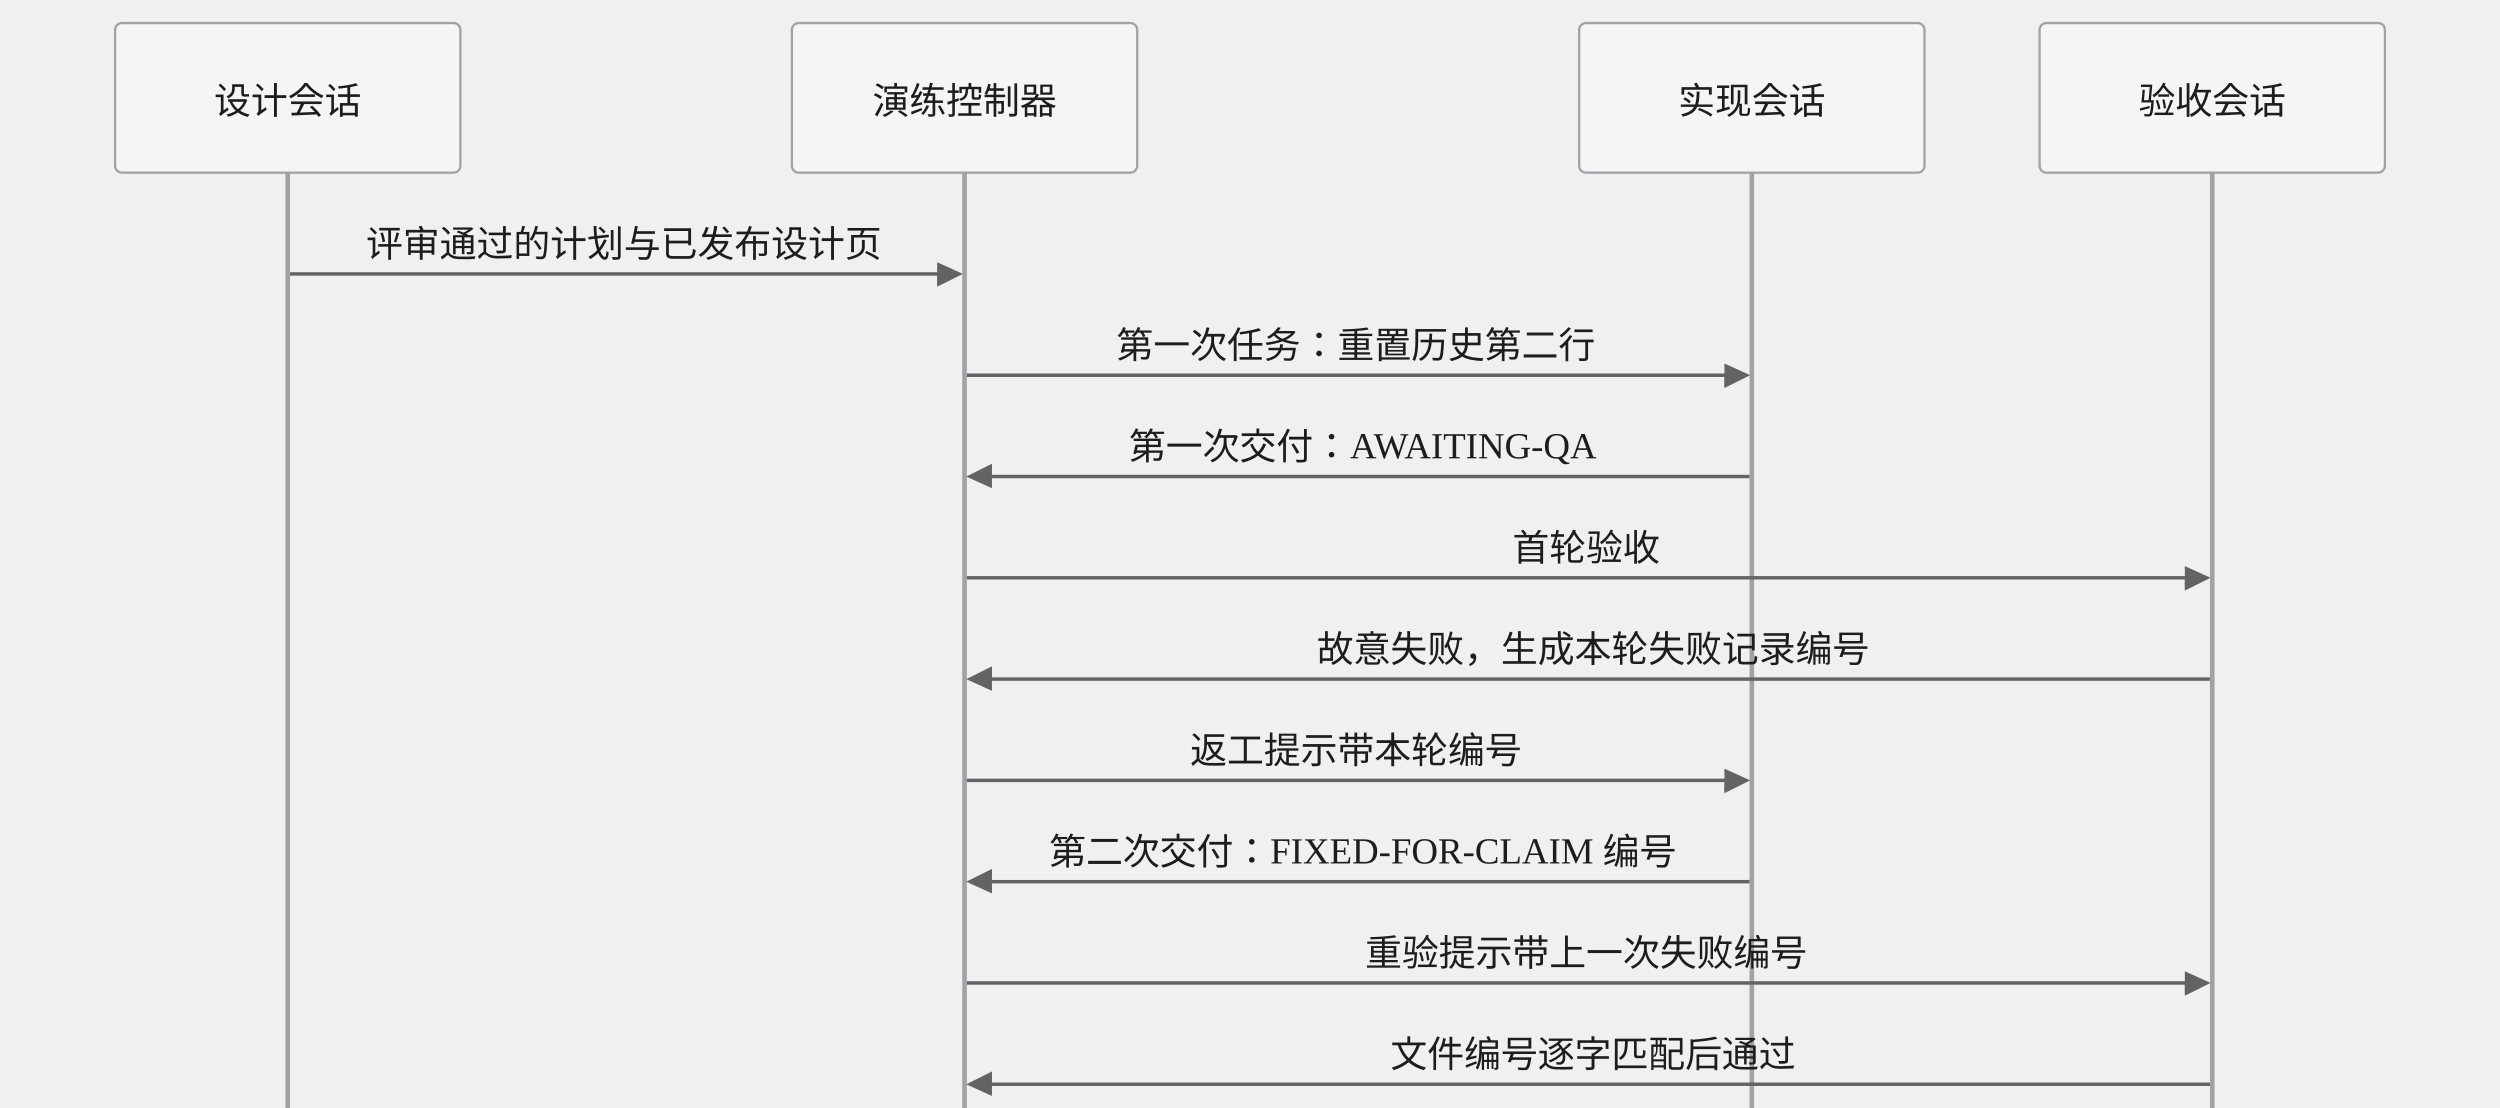
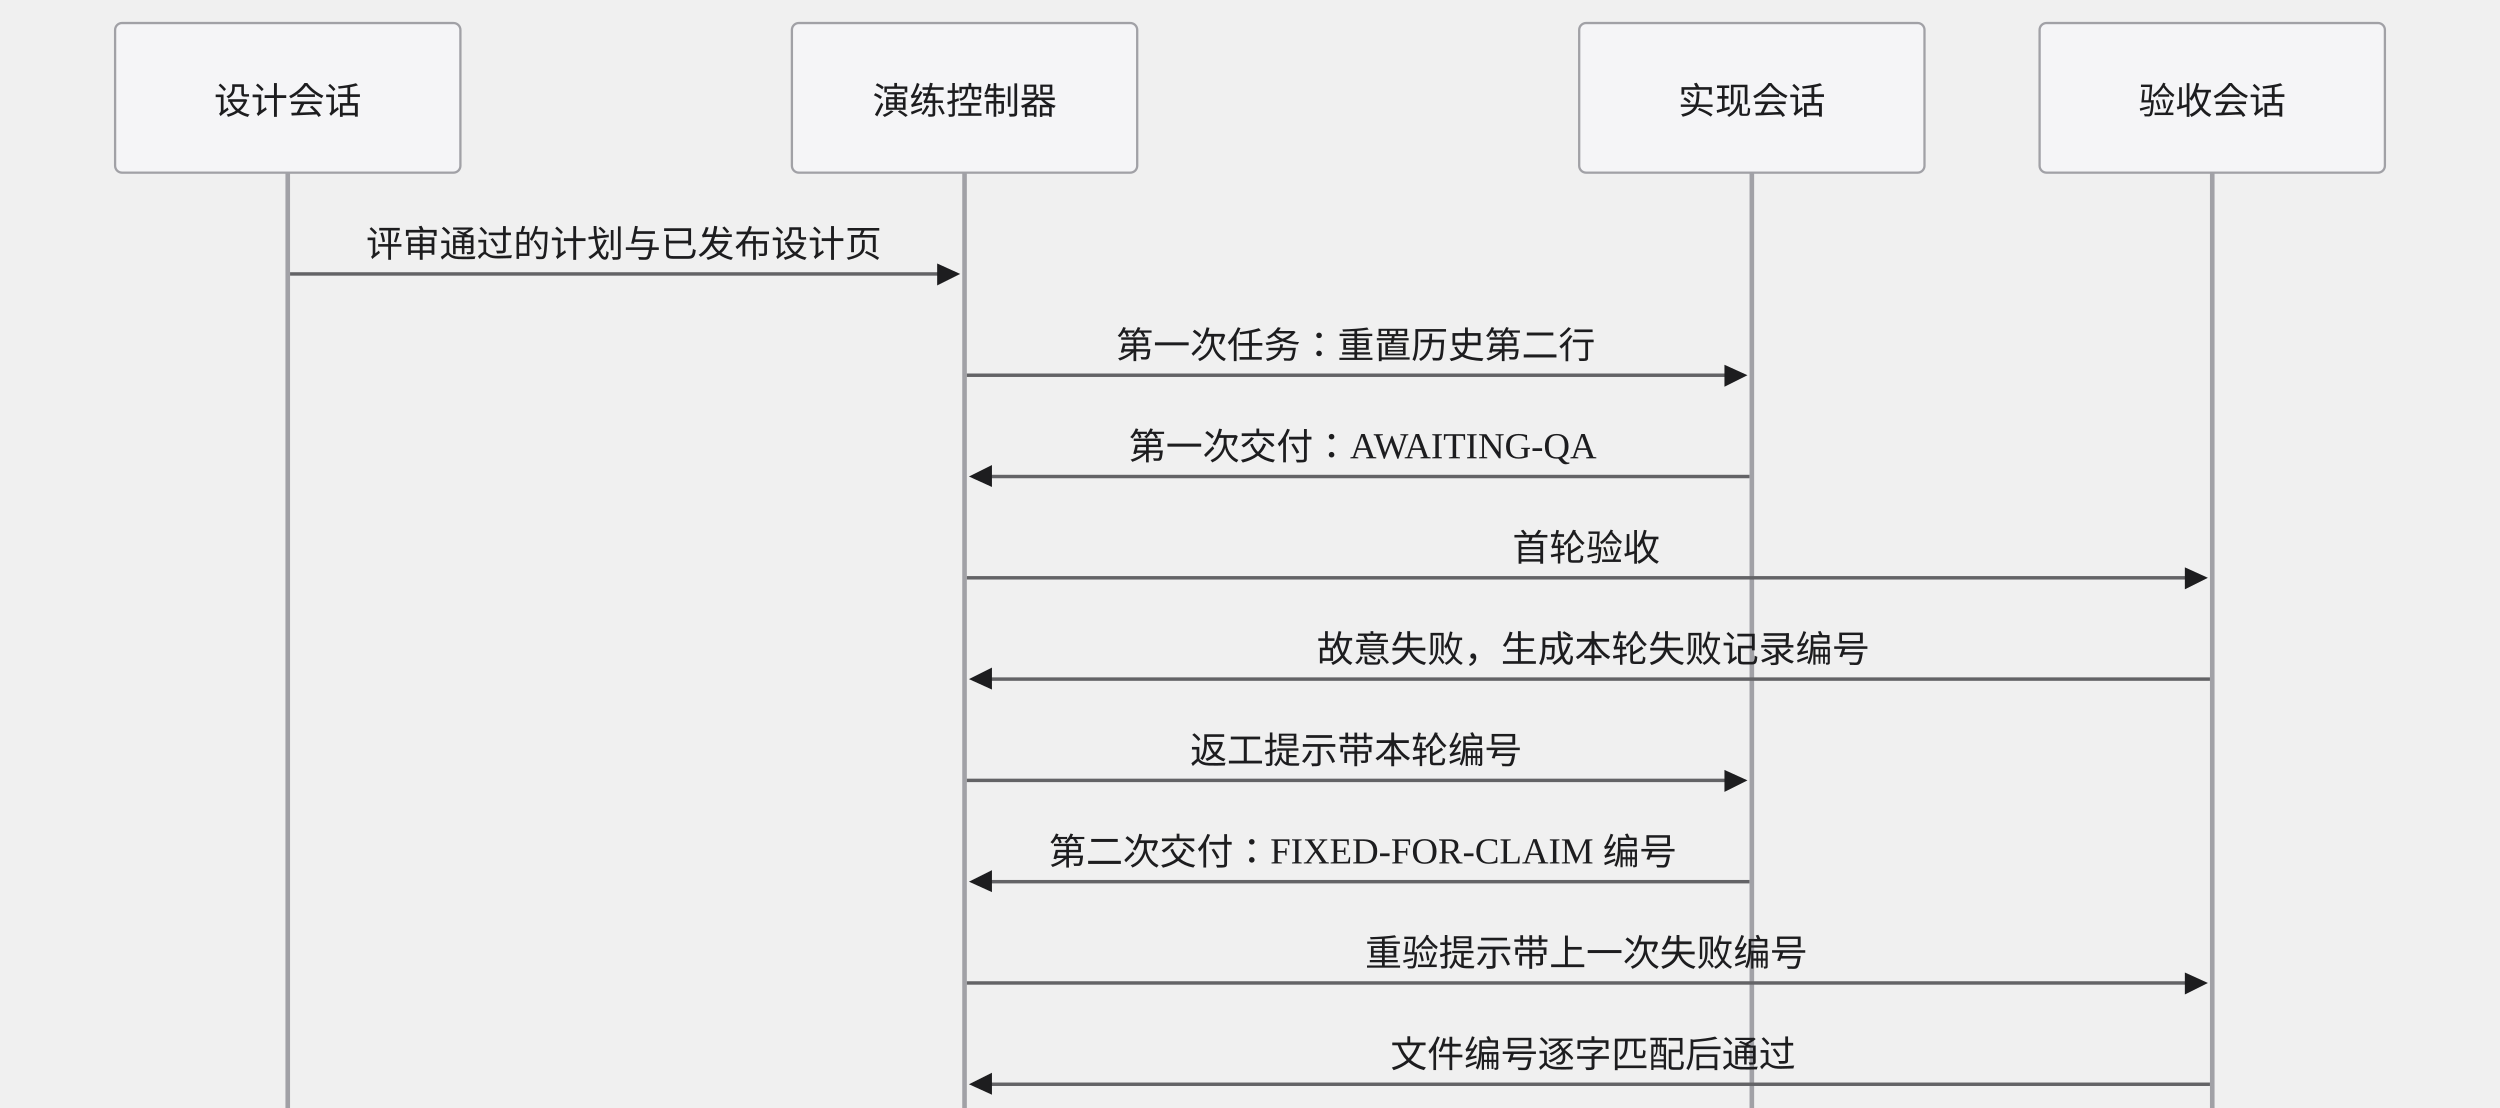
- <svg xmlns="http://www.w3.org/2000/svg" id="FLY-3224-d1" width="100%" style="max-width: 1086px; background-color: white;" viewBox="-50 -10 1086 481" aria-roledescription="sequence" role="img" aria-labelledby="FLY-3224-d1-title FLY-3224-d1-desc">
+ <svg xmlns="http://www.w3.org/2000/svg" role="img" aria-labelledby="FLY-3224-d1-title FLY-3224-d1-desc" id="FLY-3224-d1" width="100%" style="max-width: 1086px; background-color: white;" viewBox="-50 -10 1086 481" aria-roledescription="sequence">
  <g>
    <line id="FLY-3224-d1-actor3" x1="911" y1="65" x2="911" y2="2000" class="actor-line 200" stroke-width="0.5px" stroke="#999" name="Q" />
    <g id="FLY-3224-d1-root-3">
      <rect x="836" y="0" fill="#eaeaea" stroke="#666" width="150" height="65" name="Q" rx="3" ry="3" class="actor actor-top" />
      <text x="911" y="32.5" dominant-baseline="central" alignment-baseline="central" class="actor actor-box" style="text-anchor: middle; font-size: 16px; font-weight: 400;">
        <tspan x="911" dy="0">验收会话</tspan>
      </text>
    </g>
  </g>
  <g>
    <line id="FLY-3224-d1-actor2" x1="711" y1="65" x2="711" y2="2000" class="actor-line 200" stroke-width="0.5px" stroke="#999" name="I" />
    <g id="FLY-3224-d1-root-2">
      <rect x="636" y="0" fill="#eaeaea" stroke="#666" width="150" height="65" name="I" rx="3" ry="3" class="actor actor-top" />
      <text x="711" y="32.5" dominant-baseline="central" alignment-baseline="central" class="actor actor-box" style="text-anchor: middle; font-size: 16px; font-weight: 400;">
        <tspan x="711" dy="0">实现会话</tspan>
      </text>
    </g>
  </g>
  <g>
    <line id="FLY-3224-d1-actor1" x1="369" y1="65" x2="369" y2="2000" class="actor-line 200" stroke-width="0.5px" stroke="#999" name="D" />
    <g id="FLY-3224-d1-root-1">
      <rect x="294" y="0" fill="#eaeaea" stroke="#666" width="150" height="65" name="D" rx="3" ry="3" class="actor actor-top" />
      <text x="369" y="32.5" dominant-baseline="central" alignment-baseline="central" class="actor actor-box" style="text-anchor: middle; font-size: 16px; font-weight: 400;">
        <tspan x="369" dy="0">演练控制器</tspan>
      </text>
    </g>
  </g>
  <g>
    <line id="FLY-3224-d1-actor0" x1="75" y1="65" x2="75" y2="2000" class="actor-line 200" stroke-width="0.5px" stroke="#999" name="S" />
    <g id="FLY-3224-d1-root-0">
      <rect x="0" y="0" fill="#eaeaea" stroke="#666" width="150" height="65" name="S" rx="3" ry="3" class="actor actor-top" />
      <text x="75" y="32.5" dominant-baseline="central" alignment-baseline="central" class="actor actor-box" style="text-anchor: middle; font-size: 16px; font-weight: 400;">
        <tspan x="75" dy="0">设计会话</tspan>
      </text>
    </g>
  </g>
-   <style>#FLY-3224-d1{font-size:16px;fill:#1d1d1f;}@keyframes edge-animation-frame{from{stroke-dashoffset:0;}}@keyframes dash{to{stroke-dashoffset:0;}}#FLY-3224-d1 .edge-animation-slow{stroke-dasharray:9,5!important;stroke-dashoffset:900;animation:dash 50s linear infinite;stroke-linecap:round;}#FLY-3224-d1 .edge-animation-fast{stroke-dasharray:9,5!important;stroke-dashoffset:900;animation:dash 20s linear infinite;stroke-linecap:round;}#FLY-3224-d1 .error-icon{fill:#ffffff;}#FLY-3224-d1 .error-text{fill:#000000;stroke:#000000;}#FLY-3224-d1 .edge-thickness-normal{stroke-width:1px;}#FLY-3224-d1 .edge-thickness-thick{stroke-width:3.5px;}#FLY-3224-d1 .edge-pattern-solid{stroke-dasharray:0;}#FLY-3224-d1 .edge-thickness-invisible{stroke-width:0;fill:none;}#FLY-3224-d1 .edge-pattern-dashed{stroke-dasharray:3;}#FLY-3224-d1 .edge-pattern-dotted{stroke-dasharray:2;}#FLY-3224-d1 .marker{fill:#636366;stroke:#636366;}#FLY-3224-d1 .marker.cross{stroke:#636366;}#FLY-3224-d1 svg{font-size:16px;}#FLY-3224-d1 p{margin:0;}#FLY-3224-d1 .actor{stroke:#a1a1a6;fill:#f5f5f7;}#FLY-3224-d1 text.actor&gt;tspan{fill:#1d1d1f;stroke:none;}#FLY-3224-d1 .actor-line{stroke:#a1a1a6;}#FLY-3224-d1 .innerArc{stroke-width:1.5;stroke-dasharray:none;}#FLY-3224-d1 .messageLine0{stroke-width:1.5;stroke-dasharray:none;stroke:#636366;}#FLY-3224-d1 .messageLine1{stroke-width:1.5;stroke-dasharray:2,2;stroke:#636366;}#FLY-3224-d1 #FLY-3224-d1-arrowhead path{fill:#636366;stroke:#636366;}#FLY-3224-d1 .sequenceNumber{fill:#9c9c99;}#FLY-3224-d1 #FLY-3224-d1-sequencenumber{fill:#636366;}#FLY-3224-d1 #FLY-3224-d1-crosshead path{fill:#636366;stroke:#636366;}#FLY-3224-d1 .messageText{fill:#1d1d1f;stroke:none;}#FLY-3224-d1 .labelBox{stroke:#a1a1a6;fill:#f5f5f7;}#FLY-3224-d1 .labelText,#FLY-3224-d1 .labelText&gt;tspan{fill:#1d1d1f;stroke:none;}#FLY-3224-d1 .loopText,#FLY-3224-d1 .loopText&gt;tspan{fill:#1d1d1f;stroke:none;}#FLY-3224-d1 .loopLine{stroke-width:2px;stroke-dasharray:2,2;stroke:#a1a1a6;fill:#a1a1a6;}#FLY-3224-d1 .note{stroke:#007aff;fill:#f0f7ff;}#FLY-3224-d1 .noteText,#FLY-3224-d1 .noteText&gt;tspan{fill:#333;stroke:none;}#FLY-3224-d1 .activation0{fill:#f0f7ff;stroke:hsl(212, 100%, 87.059%);}#FLY-3224-d1 .activation1{fill:#f0f7ff;stroke:hsl(212, 100%, 87.059%);}#FLY-3224-d1 .activation2{fill:#f0f7ff;stroke:hsl(212, 100%, 87.059%);}#FLY-3224-d1 .actorPopupMenu{position:absolute;}#FLY-3224-d1 .actorPopupMenuPanel{position:absolute;fill:#f5f5f7;box-shadow:0px 8px 16px 0px rgba(0,0,0,0.2);filter:drop-shadow(3px 5px 2px rgb(0 0 0 / 0.4));}#FLY-3224-d1 .actor-man line{stroke:#a1a1a6;fill:#f5f5f7;}#FLY-3224-d1 .actor-man circle,#FLY-3224-d1 line{stroke:#a1a1a6;fill:#f5f5f7;stroke-width:2px;}#FLY-3224-d1 :root{--mermaid-font-family:"trebuchet ms",verdana,arial,sans-serif;}</style>
+   <style>#FLY-3224-d1{font-size:16px;fill:#1d1d1f;}@keyframes edge-animation-frame{from{stroke-dashoffset:0;}}@keyframes dash{to{stroke-dashoffset:0;}}#FLY-3224-d1 .edge-animation-slow{stroke-dasharray:9,5!important;stroke-dashoffset:900;animation:dash 50s linear infinite;stroke-linecap:round;}#FLY-3224-d1 .edge-animation-fast{stroke-dasharray:9,5!important;stroke-dashoffset:900;animation:dash 20s linear infinite;stroke-linecap:round;}#FLY-3224-d1 .error-icon{fill:#ffffff;}#FLY-3224-d1 .error-text{fill:#000000;stroke:#000000;}#FLY-3224-d1 .edge-thickness-normal{stroke-width:1px;}#FLY-3224-d1 .edge-thickness-thick{stroke-width:3.5px;}#FLY-3224-d1 .edge-pattern-solid{stroke-dasharray:0;}#FLY-3224-d1 .edge-thickness-invisible{stroke-width:0;fill:none;}#FLY-3224-d1 .edge-pattern-dashed{stroke-dasharray:3;}#FLY-3224-d1 .edge-pattern-dotted{stroke-dasharray:2;}#FLY-3224-d1 .marker{fill:#636366;stroke:#636366;}#FLY-3224-d1 .marker.cross{stroke:#636366;}#FLY-3224-d1 svg{font-size:16px;}#FLY-3224-d1 p{margin:0;}#FLY-3224-d1 .actor{stroke:#a1a1a6;fill:#f5f5f7;}#FLY-3224-d1 text.actor&gt;tspan{fill:#1d1d1f;stroke:none;}#FLY-3224-d1 .actor-line{stroke:#a1a1a6;}#FLY-3224-d1 .innerArc{stroke-width:1.5;stroke-dasharray:none;}#FLY-3224-d1 .messageLine0{stroke-width:1.5;stroke-dasharray:none;stroke:#636366;}#FLY-3224-d1 .messageLine1{stroke-width:1.5;stroke-dasharray:2,2;stroke:#636366;}#FLY-3224-d1 #arrowhead path{fill:#636366;stroke:#636366;}#FLY-3224-d1 .sequenceNumber{fill:#9c9c99;}#FLY-3224-d1 #sequencenumber{fill:#636366;}#FLY-3224-d1 #crosshead path{fill:#636366;stroke:#636366;}#FLY-3224-d1 .messageText{fill:#1d1d1f;stroke:none;}#FLY-3224-d1 .labelBox{stroke:#a1a1a6;fill:#f5f5f7;}#FLY-3224-d1 .labelText,#FLY-3224-d1 .labelText&gt;tspan{fill:#1d1d1f;stroke:none;}#FLY-3224-d1 .loopText,#FLY-3224-d1 .loopText&gt;tspan{fill:#1d1d1f;stroke:none;}#FLY-3224-d1 .loopLine{stroke-width:2px;stroke-dasharray:2,2;stroke:#a1a1a6;fill:#a1a1a6;}#FLY-3224-d1 .note{stroke:#007aff;fill:#f0f7ff;}#FLY-3224-d1 .noteText,#FLY-3224-d1 .noteText&gt;tspan{fill:#333;stroke:none;}#FLY-3224-d1 .activation0{fill:#f0f7ff;stroke:hsl(212, 100%, 87.059%);}#FLY-3224-d1 .activation1{fill:#f0f7ff;stroke:hsl(212, 100%, 87.059%);}#FLY-3224-d1 .activation2{fill:#f0f7ff;stroke:hsl(212, 100%, 87.059%);}#FLY-3224-d1 .actorPopupMenu{position:absolute;}#FLY-3224-d1 .actorPopupMenuPanel{position:absolute;fill:#f5f5f7;box-shadow:0px 8px 16px 0px rgba(0,0,0,0.2);filter:drop-shadow(3px 5px 2px rgb(0 0 0 / 0.4));}#FLY-3224-d1 .actor-man line{stroke:#a1a1a6;fill:#f5f5f7;}#FLY-3224-d1 .actor-man circle,#FLY-3224-d1 line{stroke:#a1a1a6;fill:#f5f5f7;stroke-width:2px;}#FLY-3224-d1 :root{--mermaid-font-family:"trebuchet ms",verdana,arial,sans-serif;}</style>
  <g />
  <defs>
    <symbol id="FLY-3224-d1-computer" width="24" height="24">
      <path transform="scale(.5)" d="M2 2v13h20v-13h-20zm18 11h-16v-9h16v9zm-10.228 6l.466-1h3.524l.467 1h-4.457zm14.228 3h-24l2-6h2.104l-1.33 4h18.45l-1.297-4h2.073l2 6zm-5-10h-14v-7h14v7z" />
    </symbol>
  </defs>
  <defs>
    <symbol id="FLY-3224-d1-database" fill-rule="evenodd" clip-rule="evenodd">
      <path transform="scale(.5)" d="M12.258.001l.256.004.255.005.253.008.251.01.249.012.247.015.246.016.242.019.241.02.239.023.236.024.233.027.231.028.229.031.225.032.223.034.22.036.217.038.214.04.211.041.208.043.205.045.201.046.198.048.194.05.191.051.187.053.183.054.18.056.175.057.172.059.168.06.163.061.16.063.155.064.15.066.074.033.073.033.071.034.07.034.069.035.068.035.067.035.066.035.064.036.064.036.062.036.06.036.06.037.058.037.058.037.055.038.055.038.053.038.052.038.051.039.05.039.048.039.047.039.045.04.044.04.043.04.041.04.04.041.039.041.037.041.036.041.034.041.033.042.032.042.03.042.029.042.027.042.026.043.024.043.023.043.021.043.02.043.018.044.017.043.015.044.013.044.012.044.011.045.009.044.007.045.006.045.004.045.002.045.001.045v17l-.001.045-.002.045-.004.045-.006.045-.007.045-.009.044-.011.045-.012.044-.013.044-.015.044-.017.043-.018.044-.02.043-.021.043-.023.043-.024.043-.026.043-.027.042-.029.042-.03.042-.032.042-.033.042-.034.041-.036.041-.037.041-.039.041-.04.041-.041.04-.043.04-.044.04-.045.04-.047.039-.048.039-.05.039-.051.039-.052.038-.053.038-.055.038-.055.038-.058.037-.058.037-.06.037-.06.036-.062.036-.064.036-.064.036-.066.035-.067.035-.068.035-.069.035-.07.034-.071.034-.073.033-.074.033-.15.066-.155.064-.16.063-.163.061-.168.06-.172.059-.175.057-.18.056-.183.054-.187.053-.191.051-.194.05-.198.048-.201.046-.205.045-.208.043-.211.041-.214.04-.217.038-.22.036-.223.034-.225.032-.229.031-.231.028-.233.027-.236.024-.239.023-.241.02-.242.019-.246.016-.247.015-.249.012-.251.01-.253.008-.255.005-.256.004-.258.001-.258-.001-.256-.004-.255-.005-.253-.008-.251-.01-.249-.012-.247-.015-.245-.016-.243-.019-.241-.02-.238-.023-.236-.024-.234-.027-.231-.028-.228-.031-.226-.032-.223-.034-.22-.036-.217-.038-.214-.04-.211-.041-.208-.043-.204-.045-.201-.046-.198-.048-.195-.05-.19-.051-.187-.053-.184-.054-.179-.056-.176-.057-.172-.059-.167-.06-.164-.061-.159-.063-.155-.064-.151-.066-.074-.033-.072-.033-.072-.034-.07-.034-.069-.035-.068-.035-.067-.035-.066-.035-.064-.036-.063-.036-.062-.036-.061-.036-.06-.037-.058-.037-.057-.037-.056-.038-.055-.038-.053-.038-.052-.038-.051-.039-.049-.039-.049-.039-.046-.039-.046-.04-.044-.04-.043-.04-.041-.04-.04-.041-.039-.041-.037-.041-.036-.041-.034-.041-.033-.042-.032-.042-.03-.042-.029-.042-.027-.042-.026-.043-.024-.043-.023-.043-.021-.043-.02-.043-.018-.044-.017-.043-.015-.044-.013-.044-.012-.044-.011-.045-.009-.044-.007-.045-.006-.045-.004-.045-.002-.045-.001-.045v-17l.001-.045.002-.045.004-.045.006-.045.007-.045.009-.044.011-.045.012-.044.013-.044.015-.044.017-.043.018-.044.02-.043.021-.043.023-.043.024-.043.026-.043.027-.042.029-.042.03-.042.032-.042.033-.042.034-.041.036-.041.037-.041.039-.041.04-.041.041-.04.043-.04.044-.04.046-.04.046-.039.049-.039.049-.039.051-.039.052-.038.053-.038.055-.038.056-.038.057-.037.058-.037.06-.037.061-.036.062-.036.063-.036.064-.036.066-.035.067-.035.068-.035.069-.035.07-.034.072-.034.072-.033.074-.033.151-.066.155-.064.159-.063.164-.061.167-.06.172-.059.176-.057.179-.056.184-.054.187-.053.19-.051.195-.05.198-.048.201-.046.204-.045.208-.043.211-.041.214-.04.217-.038.22-.036.223-.034.226-.032.228-.031.231-.028.234-.027.236-.024.238-.023.241-.02.243-.019.245-.016.247-.015.249-.012.251-.01.253-.008.255-.005.256-.004.258-.001.258.001zm-9.258 20.499v.01l.001.021.003.021.004.022.005.021.006.022.007.022.009.023.01.022.011.023.012.023.013.023.015.023.016.024.017.023.018.024.019.024.021.024.022.025.023.024.024.025.052.049.056.05.061.051.066.051.07.051.075.051.079.052.084.052.088.052.092.052.097.052.102.051.105.052.11.052.114.051.119.051.123.051.127.05.131.05.135.05.139.048.144.049.147.047.152.047.155.047.16.045.163.045.167.043.171.043.176.041.178.041.183.039.187.039.19.037.194.035.197.035.202.033.204.031.209.03.212.029.216.027.219.025.222.024.226.021.23.02.233.018.236.016.24.015.243.012.246.01.249.008.253.005.256.004.259.001.26-.001.257-.004.254-.005.25-.008.247-.011.244-.012.241-.014.237-.016.233-.018.231-.021.226-.021.224-.024.22-.026.216-.027.212-.028.21-.031.205-.031.202-.034.198-.034.194-.036.191-.037.187-.039.183-.04.179-.04.175-.042.172-.043.168-.044.163-.045.16-.046.155-.046.152-.047.148-.048.143-.049.139-.049.136-.05.131-.05.126-.05.123-.051.118-.052.114-.051.11-.052.106-.052.101-.052.096-.052.092-.052.088-.053.083-.051.079-.052.074-.052.07-.051.065-.051.06-.051.056-.05.051-.05.023-.024.023-.025.021-.024.02-.024.019-.024.018-.024.017-.024.015-.023.014-.024.013-.023.012-.023.01-.023.01-.022.008-.022.006-.022.006-.022.004-.022.004-.021.001-.021.001-.021v-4.127l-.077.055-.08.053-.083.054-.085.053-.087.052-.09.052-.093.051-.095.05-.097.05-.1.049-.102.049-.105.048-.106.047-.109.047-.111.046-.114.045-.115.045-.118.044-.12.043-.122.042-.124.042-.126.041-.128.04-.13.04-.132.038-.134.038-.135.037-.138.037-.139.035-.142.035-.143.034-.144.033-.147.032-.148.031-.15.03-.151.03-.153.029-.154.027-.156.027-.158.026-.159.025-.161.024-.162.023-.163.022-.165.021-.166.02-.167.019-.169.018-.169.017-.171.016-.173.015-.173.014-.175.013-.175.012-.177.011-.178.01-.179.008-.179.008-.181.006-.182.005-.182.004-.184.003-.184.002h-.37l-.184-.002-.184-.003-.182-.004-.182-.005-.181-.006-.179-.008-.179-.008-.178-.01-.176-.011-.176-.012-.175-.013-.173-.014-.172-.015-.171-.016-.17-.017-.169-.018-.167-.019-.166-.02-.165-.021-.163-.022-.162-.023-.161-.024-.159-.025-.157-.026-.156-.027-.155-.027-.153-.029-.151-.03-.15-.03-.148-.031-.146-.032-.145-.033-.143-.034-.141-.035-.14-.035-.137-.037-.136-.037-.134-.038-.132-.038-.13-.04-.128-.04-.126-.041-.124-.042-.122-.042-.12-.044-.117-.043-.116-.045-.113-.045-.112-.046-.109-.047-.106-.047-.105-.048-.102-.049-.1-.049-.097-.05-.095-.05-.093-.052-.09-.051-.087-.052-.085-.053-.083-.054-.08-.054-.077-.054v4.127zm0-5.654v.011l.001.021.003.021.004.021.005.022.006.022.007.022.009.022.01.022.011.023.012.023.013.023.015.024.016.023.017.024.018.024.019.024.021.024.022.024.023.025.024.024.052.05.056.05.061.05.066.051.07.051.075.052.079.051.084.052.088.052.092.052.097.052.102.052.105.052.11.051.114.051.119.052.123.05.127.051.131.05.135.049.139.049.144.048.147.048.152.047.155.046.16.045.163.045.167.044.171.042.176.042.178.04.183.04.187.038.19.037.194.036.197.034.202.033.204.032.209.03.212.028.216.027.219.025.222.024.226.022.23.02.233.018.236.016.24.014.243.012.246.01.249.008.253.006.256.003.259.001.26-.001.257-.003.254-.006.25-.008.247-.01.244-.012.241-.015.237-.016.233-.018.231-.02.226-.022.224-.024.22-.025.216-.027.212-.029.21-.03.205-.032.202-.033.198-.035.194-.036.191-.037.187-.039.183-.039.179-.041.175-.042.172-.043.168-.044.163-.045.16-.045.155-.047.152-.047.148-.048.143-.048.139-.05.136-.049.131-.05.126-.051.123-.051.118-.051.114-.052.11-.052.106-.052.101-.052.096-.052.092-.052.088-.052.083-.052.079-.052.074-.051.07-.052.065-.051.06-.05.056-.051.051-.049.023-.025.023-.024.021-.025.02-.024.019-.024.018-.024.017-.024.015-.023.014-.023.013-.024.012-.022.01-.023.01-.023.008-.022.006-.022.006-.022.004-.021.004-.022.001-.021.001-.021v-4.139l-.077.054-.08.054-.083.054-.085.052-.087.053-.09.051-.093.051-.095.051-.097.05-.1.049-.102.049-.105.048-.106.047-.109.047-.111.046-.114.045-.115.044-.118.044-.12.044-.122.042-.124.042-.126.041-.128.04-.13.039-.132.039-.134.038-.135.037-.138.036-.139.036-.142.035-.143.033-.144.033-.147.033-.148.031-.15.03-.151.03-.153.028-.154.028-.156.027-.158.026-.159.025-.161.024-.162.023-.163.022-.165.021-.166.02-.167.019-.169.018-.169.017-.171.016-.173.015-.173.014-.175.013-.175.012-.177.011-.178.009-.179.009-.179.007-.181.007-.182.005-.182.004-.184.003-.184.002h-.37l-.184-.002-.184-.003-.182-.004-.182-.005-.181-.007-.179-.007-.179-.009-.178-.009-.176-.011-.176-.012-.175-.013-.173-.014-.172-.015-.171-.016-.17-.017-.169-.018-.167-.019-.166-.02-.165-.021-.163-.022-.162-.023-.161-.024-.159-.025-.157-.026-.156-.027-.155-.028-.153-.028-.151-.03-.15-.03-.148-.031-.146-.033-.145-.033-.143-.033-.141-.035-.14-.036-.137-.036-.136-.037-.134-.038-.132-.039-.13-.039-.128-.04-.126-.041-.124-.042-.122-.043-.12-.043-.117-.044-.116-.044-.113-.046-.112-.046-.109-.046-.106-.047-.105-.048-.102-.049-.1-.049-.097-.05-.095-.051-.093-.051-.09-.051-.087-.053-.085-.052-.083-.054-.08-.054-.077-.054v4.139zm0-5.666v.011l.001.02.003.022.004.021.005.022.006.021.007.022.009.023.01.022.011.023.012.023.013.023.015.023.016.024.017.024.018.023.019.024.021.025.022.024.023.024.024.025.052.05.056.05.061.05.066.051.07.051.075.052.079.051.084.052.088.052.092.052.097.052.102.052.105.051.11.052.114.051.119.051.123.051.127.05.131.05.135.05.139.049.144.048.147.048.152.047.155.046.16.045.163.045.167.043.171.043.176.042.178.04.183.04.187.038.19.037.194.036.197.034.202.033.204.032.209.03.212.028.216.027.219.025.222.024.226.021.23.02.233.018.236.017.24.014.243.012.246.01.249.008.253.006.256.003.259.001.26-.001.257-.003.254-.006.25-.008.247-.01.244-.013.241-.014.237-.016.233-.018.231-.02.226-.022.224-.024.22-.025.216-.027.212-.029.21-.03.205-.032.202-.033.198-.035.194-.036.191-.037.187-.039.183-.039.179-.041.175-.042.172-.043.168-.044.163-.045.16-.045.155-.047.152-.047.148-.048.143-.049.139-.049.136-.049.131-.051.126-.05.123-.051.118-.052.114-.051.11-.052.106-.052.101-.052.096-.052.092-.052.088-.052.083-.052.079-.052.074-.052.07-.051.065-.051.06-.051.056-.05.051-.049.023-.025.023-.025.021-.024.02-.024.019-.024.018-.024.017-.024.015-.023.014-.024.013-.023.012-.023.01-.022.01-.023.008-.022.006-.022.006-.022.004-.022.004-.021.001-.021.001-.021v-4.153l-.077.054-.08.054-.083.053-.085.053-.087.053-.09.051-.093.051-.095.051-.097.05-.1.049-.102.048-.105.048-.106.048-.109.046-.111.046-.114.046-.115.044-.118.044-.12.043-.122.043-.124.042-.126.041-.128.04-.13.039-.132.039-.134.038-.135.037-.138.036-.139.036-.142.034-.143.034-.144.033-.147.032-.148.032-.15.03-.151.03-.153.028-.154.028-.156.027-.158.026-.159.024-.161.024-.162.023-.163.023-.165.021-.166.02-.167.019-.169.018-.169.017-.171.016-.173.015-.173.014-.175.013-.175.012-.177.01-.178.01-.179.009-.179.007-.181.006-.182.006-.182.004-.184.003-.184.001-.185.001-.185-.001-.184-.001-.184-.003-.182-.004-.182-.006-.181-.006-.179-.007-.179-.009-.178-.01-.176-.01-.176-.012-.175-.013-.173-.014-.172-.015-.171-.016-.17-.017-.169-.018-.167-.019-.166-.02-.165-.021-.163-.023-.162-.023-.161-.024-.159-.024-.157-.026-.156-.027-.155-.028-.153-.028-.151-.03-.15-.03-.148-.032-.146-.032-.145-.033-.143-.034-.141-.034-.14-.036-.137-.036-.136-.037-.134-.038-.132-.039-.13-.039-.128-.041-.126-.041-.124-.041-.122-.043-.12-.043-.117-.044-.116-.044-.113-.046-.112-.046-.109-.046-.106-.048-.105-.048-.102-.048-.1-.05-.097-.049-.095-.051-.093-.051-.09-.052-.087-.052-.085-.053-.083-.053-.08-.054-.077-.054v4.153zm8.74-8.179l-.257.004-.254.005-.25.008-.247.011-.244.012-.241.014-.237.016-.233.018-.231.021-.226.022-.224.023-.22.026-.216.027-.212.028-.21.031-.205.032-.202.033-.198.034-.194.036-.191.038-.187.038-.183.04-.179.041-.175.042-.172.043-.168.043-.163.045-.16.046-.155.046-.152.048-.148.048-.143.048-.139.049-.136.05-.131.05-.126.051-.123.051-.118.051-.114.052-.11.052-.106.052-.101.052-.096.052-.092.052-.088.052-.083.052-.079.052-.074.051-.07.052-.065.051-.06.05-.056.05-.051.05-.023.025-.023.024-.021.024-.02.025-.019.024-.018.024-.017.023-.015.024-.014.023-.013.023-.012.023-.01.023-.01.022-.008.022-.006.023-.006.021-.004.022-.004.021-.001.021-.001.021.001.021.001.021.004.021.004.022.006.021.006.023.008.022.01.022.01.023.012.023.013.023.014.023.015.024.017.023.018.024.019.024.02.025.021.024.023.024.023.025.051.05.056.05.06.05.065.051.07.052.074.051.079.052.083.052.088.052.092.052.096.052.101.052.106.052.11.052.114.052.118.051.123.051.126.051.131.05.136.05.139.049.143.048.148.048.152.048.155.046.16.046.163.045.168.043.172.043.175.042.179.041.183.04.187.038.191.038.194.036.198.034.202.033.205.032.21.031.212.028.216.027.22.026.224.023.226.022.231.021.233.018.237.016.241.014.244.012.247.011.25.008.254.005.257.004.26.001.26-.001.257-.004.254-.005.25-.008.247-.011.244-.012.241-.014.237-.016.233-.018.231-.021.226-.022.224-.023.22-.026.216-.027.212-.028.21-.031.205-.032.202-.033.198-.034.194-.036.191-.038.187-.038.183-.04.179-.041.175-.042.172-.043.168-.043.163-.045.16-.046.155-.046.152-.048.148-.048.143-.048.139-.049.136-.05.131-.05.126-.051.123-.051.118-.051.114-.052.11-.052.106-.052.101-.052.096-.052.092-.052.088-.052.083-.052.079-.052.074-.051.07-.052.065-.051.06-.05.056-.05.051-.05.023-.025.023-.024.021-.024.02-.025.019-.024.018-.024.017-.023.015-.024.014-.023.013-.023.012-.023.01-.023.01-.022.008-.022.006-.023.006-.021.004-.022.004-.021.001-.021.001-.021-.001-.021-.001-.021-.004-.021-.004-.022-.006-.021-.006-.023-.008-.022-.01-.022-.01-.023-.012-.023-.013-.023-.014-.023-.015-.024-.017-.023-.018-.024-.019-.024-.02-.025-.021-.024-.023-.024-.023-.025-.051-.05-.056-.05-.06-.05-.065-.051-.07-.052-.074-.051-.079-.052-.083-.052-.088-.052-.092-.052-.096-.052-.101-.052-.106-.052-.11-.052-.114-.052-.118-.051-.123-.051-.126-.051-.131-.05-.136-.05-.139-.049-.143-.048-.148-.048-.152-.048-.155-.046-.16-.046-.163-.045-.168-.043-.172-.043-.175-.042-.179-.041-.183-.04-.187-.038-.191-.038-.194-.036-.198-.034-.202-.033-.205-.032-.21-.031-.212-.028-.216-.027-.22-.026-.224-.023-.226-.022-.231-.021-.233-.018-.237-.016-.241-.014-.244-.012-.247-.011-.25-.008-.254-.005-.257-.004-.26-.001-.26.001z" />
    </symbol>
  </defs>
  <defs>
    <symbol id="FLY-3224-d1-clock" width="24" height="24">
      <path transform="scale(.5)" d="M12 2c5.514 0 10 4.486 10 10s-4.486 10-10 10-10-4.486-10-10 4.486-10 10-10zm0-2c-6.627 0-12 5.373-12 12s5.373 12 12 12 12-5.373 12-12-5.373-12-12-12zm5.848 12.459c.202.038.202.333.001.372-1.907.361-6.045 1.111-6.547 1.111-.719 0-1.301-.582-1.301-1.301 0-.512.77-5.447 1.125-7.445.034-.192.312-.181.343.014l.985 6.238 5.394 1.011z" />
    </symbol>
  </defs>
  <defs>
    <marker id="FLY-3224-d1-arrowhead" refX="7.9" refY="5" markerUnits="userSpaceOnUse" markerWidth="12" markerHeight="12" orient="auto-start-reverse">
      <path d="M -1 0 L 10 5 L 0 10 z" />
    </marker>
  </defs>
  <defs>
    <marker id="FLY-3224-d1-crosshead" markerWidth="15" markerHeight="8" orient="auto" refX="4" refY="4.5">
      <path fill="none" stroke="#000000" stroke-width="1pt" d="M 1,2 L 6,7 M 6,2 L 1,7" style="stroke-dasharray: 0, 0;" />
    </marker>
  </defs>
  <defs>
    <marker id="FLY-3224-d1-filled-head" refX="15.5" refY="7" markerWidth="20" markerHeight="28" orient="auto">
      <path d="M 18,7 L9,13 L14,7 L9,1 Z" />
    </marker>
  </defs>
  <defs>
    <marker id="FLY-3224-d1-sequencenumber" refX="15" refY="15" markerWidth="60" markerHeight="40" orient="auto">
      <circle cx="15" cy="15" r="6" />
    </marker>
  </defs>
  <text x="221" y="80" text-anchor="middle" dominant-baseline="middle" alignment-baseline="middle" class="messageText" dy="1em" style="font-size: 16px; font-weight: 400;">评审通过的计划与已发布设计页</text>
  <line x1="76" y1="109" x2="365" y2="109" class="messageLine0" stroke-width="2" stroke="none" marker-end="url(#FLY-3224-d1-arrowhead)" style="fill: none;" />
  <text x="539" y="124" text-anchor="middle" dominant-baseline="middle" alignment-baseline="middle" class="messageText" dy="1em" style="font-size: 16px; font-weight: 400;">第一次任务：重置历史第二行</text>
  <line x1="370" y1="153" x2="707" y2="153" class="messageLine0" stroke-width="2" stroke="none" marker-end="url(#FLY-3224-d1-arrowhead)" style="fill: none;" />
  <text x="542" y="168" text-anchor="middle" dominant-baseline="middle" alignment-baseline="middle" class="messageText" dy="1em" style="font-size: 16px; font-weight: 400;">第一次交付：AWAITING-QA</text>
  <line x1="710" y1="197" x2="373" y2="197" class="messageLine0" stroke-width="2" stroke="none" marker-end="url(#FLY-3224-d1-arrowhead)" style="fill: none;" />
  <text x="639" y="212" text-anchor="middle" dominant-baseline="middle" alignment-baseline="middle" class="messageText" dy="1em" style="font-size: 16px; font-weight: 400;">首轮验收</text>
  <line x1="370" y1="241" x2="907" y2="241" class="messageLine0" stroke-width="2" stroke="none" marker-end="url(#FLY-3224-d1-arrowhead)" style="fill: none;" />
  <text x="642" y="256" text-anchor="middle" dominant-baseline="middle" alignment-baseline="middle" class="messageText" dy="1em" style="font-size: 16px; font-weight: 400;">故意失败，生成本轮失败记录编号</text>
  <line x1="910" y1="285" x2="373" y2="285" class="messageLine0" stroke-width="2" stroke="none" marker-end="url(#FLY-3224-d1-arrowhead)" style="fill: none;" />
  <text x="539" y="300" text-anchor="middle" dominant-baseline="middle" alignment-baseline="middle" class="messageText" dy="1em" style="font-size: 16px; font-weight: 400;">返工提示带本轮编号</text>
  <line x1="370" y1="329" x2="707" y2="329" class="messageLine0" stroke-width="2" stroke="none" marker-end="url(#FLY-3224-d1-arrowhead)" style="fill: none;" />
  <text x="542" y="344" text-anchor="middle" dominant-baseline="middle" alignment-baseline="middle" class="messageText" dy="1em" style="font-size: 16px; font-weight: 400;">第二次交付：FIXED-FOR-CLAIM 编号</text>
  <line x1="710" y1="373" x2="373" y2="373" class="messageLine0" stroke-width="2" stroke="none" marker-end="url(#FLY-3224-d1-arrowhead)" style="fill: none;" />
  <text x="639" y="388" text-anchor="middle" dominant-baseline="middle" alignment-baseline="middle" class="messageText" dy="1em" style="font-size: 16px; font-weight: 400;">重验提示带上一次失败编号</text>
  <line x1="370" y1="417" x2="907" y2="417" class="messageLine0" stroke-width="2" stroke="none" marker-end="url(#FLY-3224-d1-arrowhead)" style="fill: none;" />
  <text x="642" y="432" text-anchor="middle" dominant-baseline="middle" alignment-baseline="middle" class="messageText" dy="1em" style="font-size: 16px; font-weight: 400;">文件编号逐字匹配后通过</text>
  <line x1="910" y1="461" x2="373" y2="461" class="messageLine0" stroke-width="2" stroke="none" marker-end="url(#FLY-3224-d1-arrowhead)" style="fill: none;" />
</svg>
